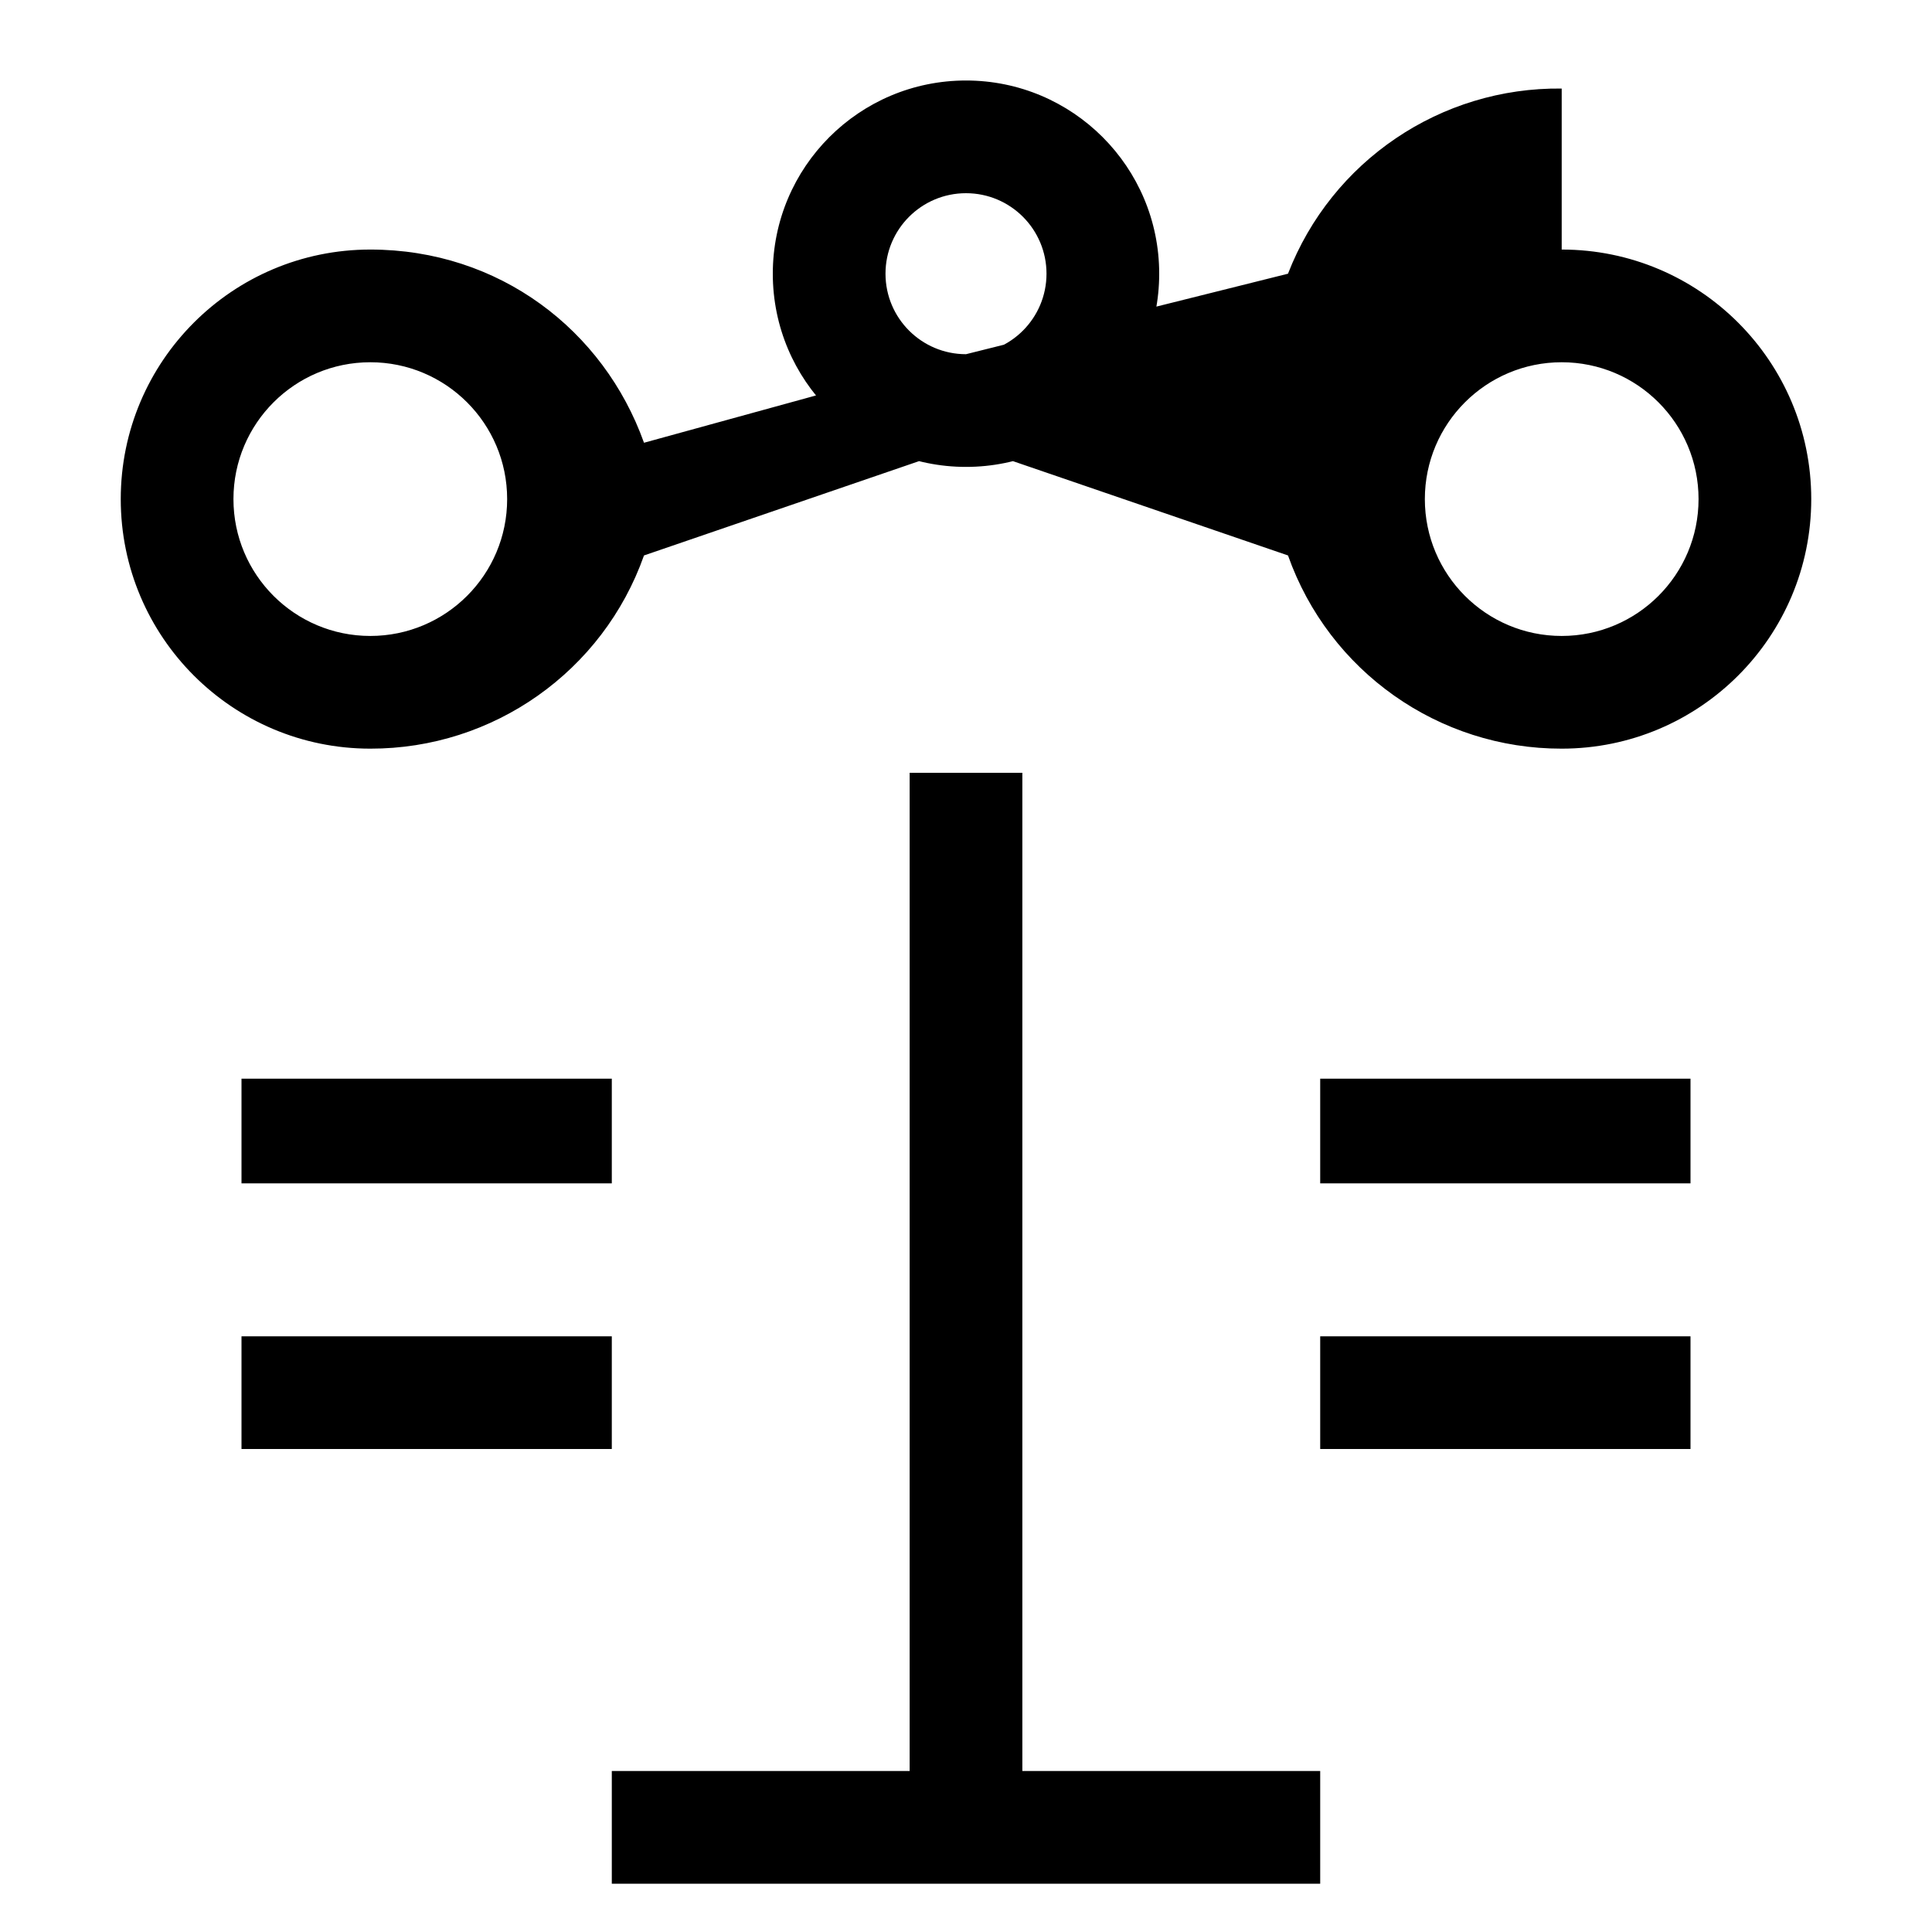
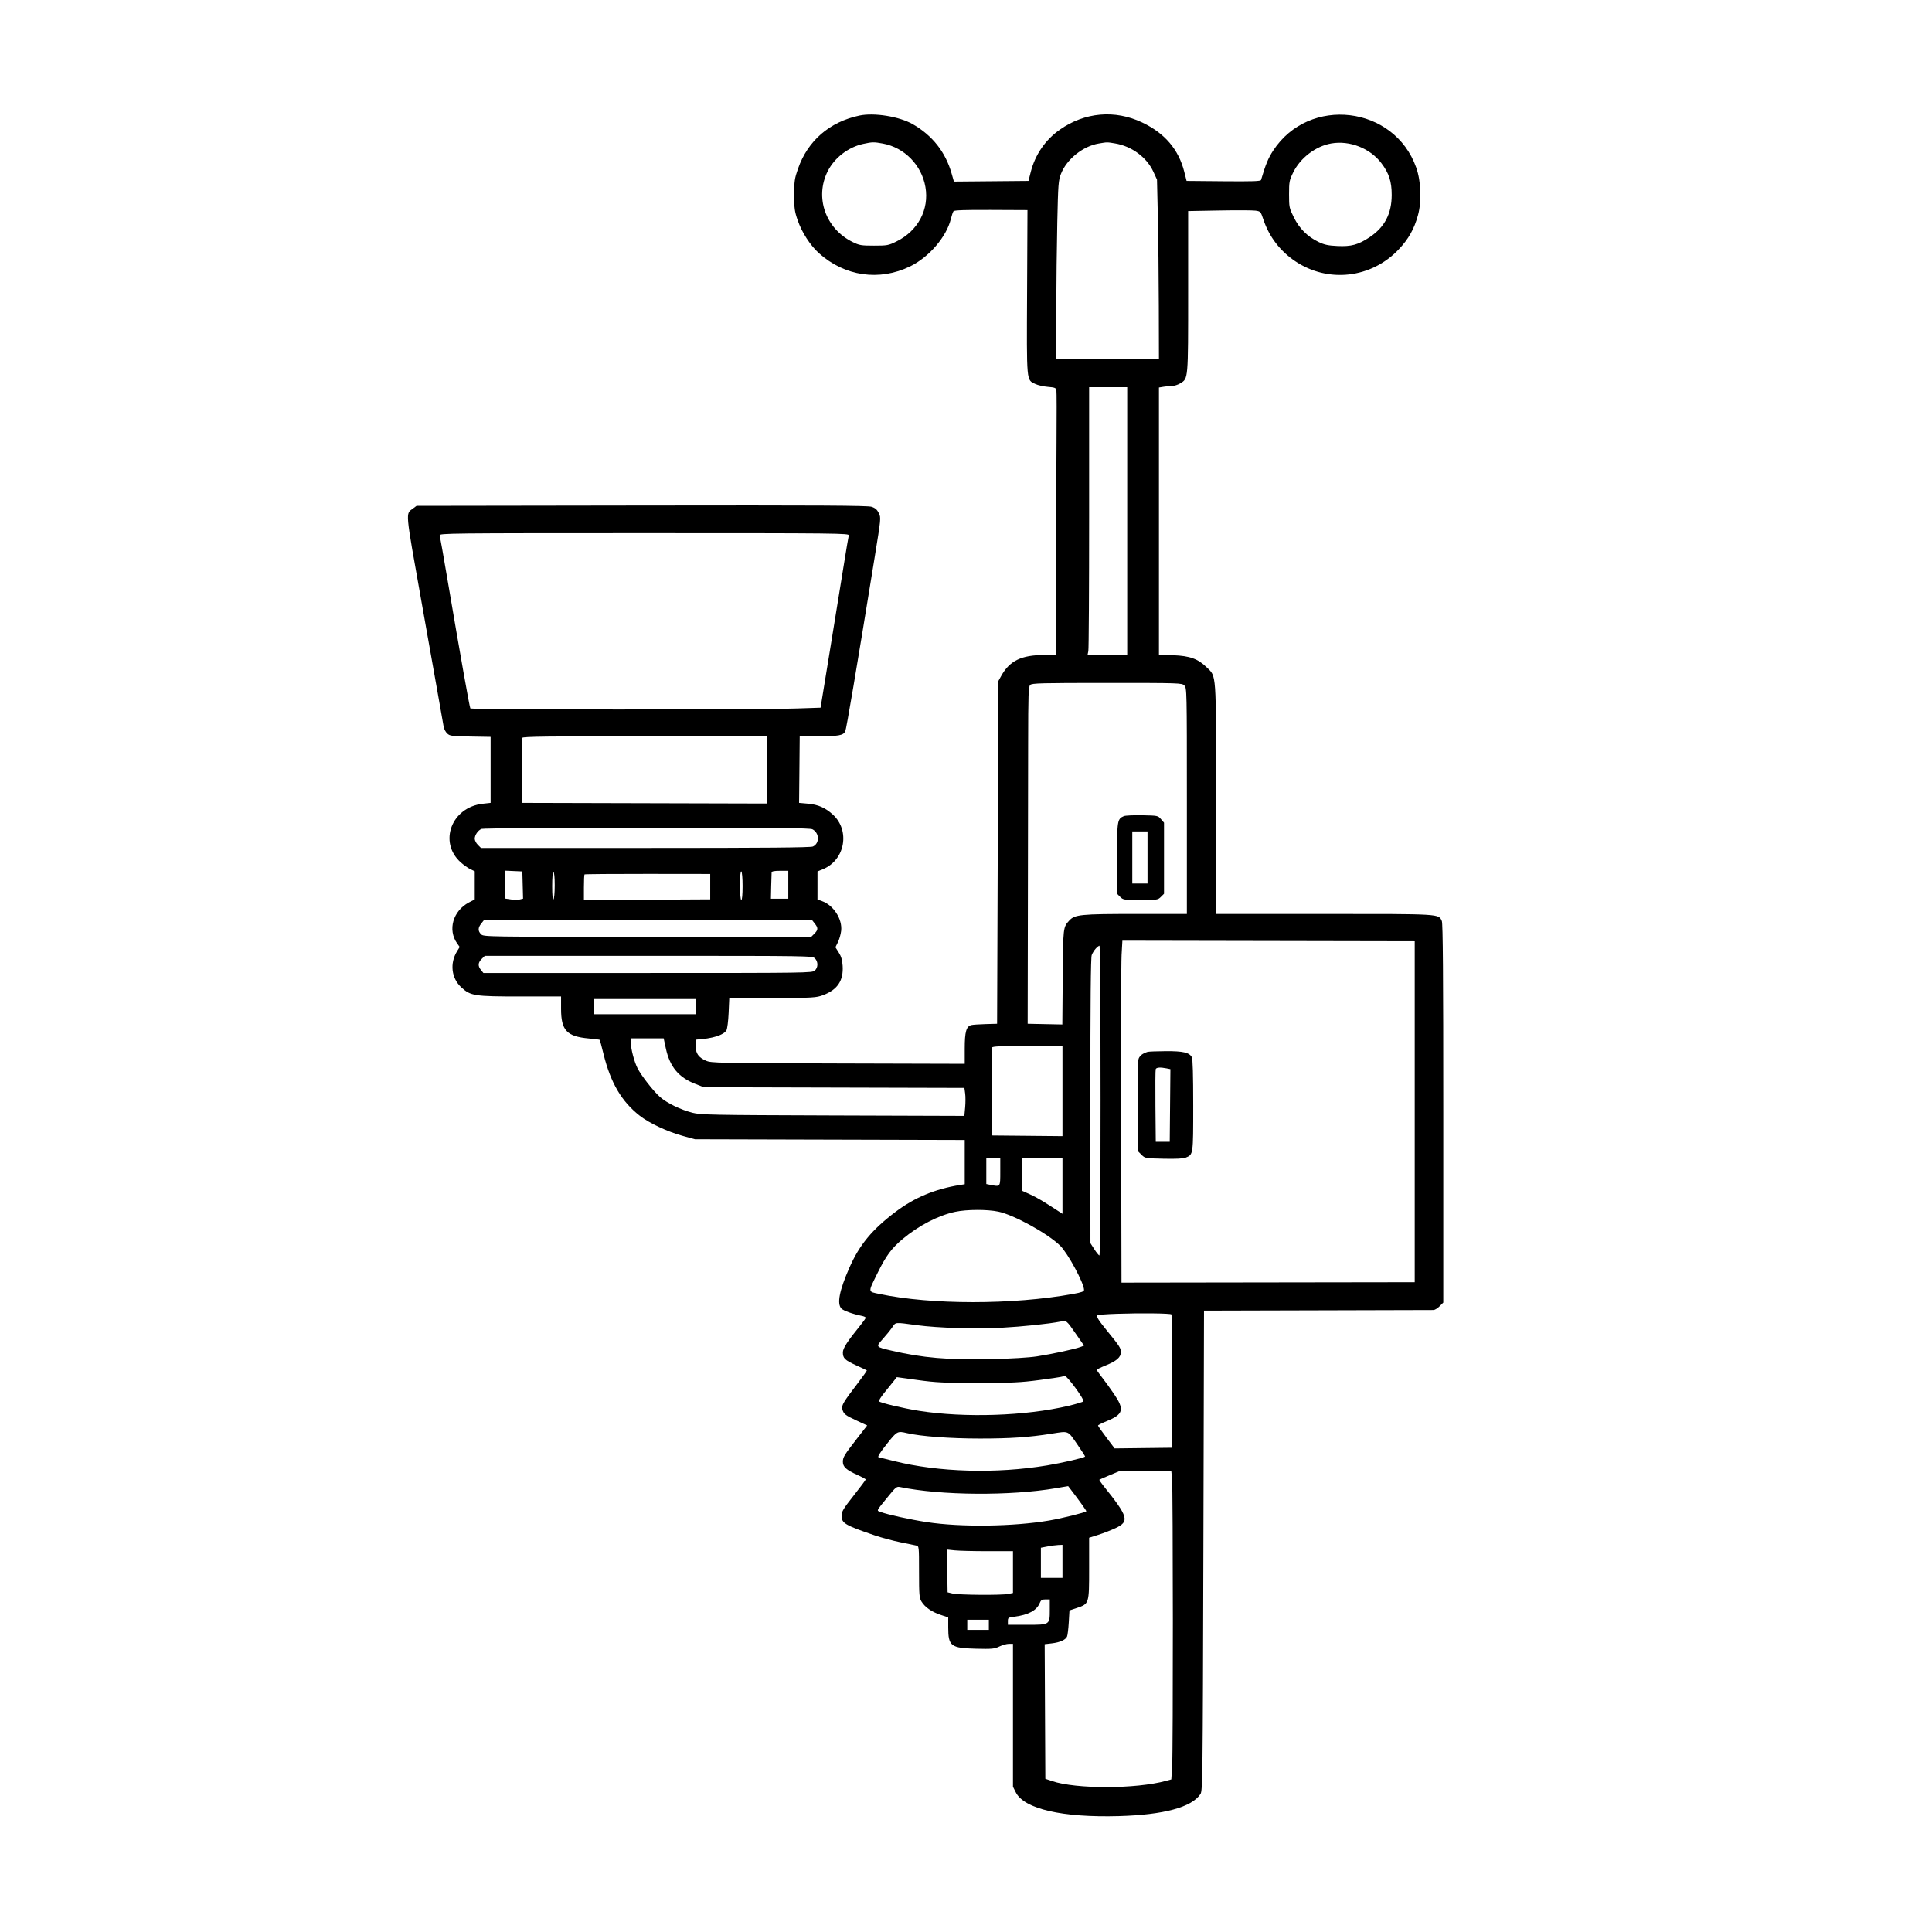
- <svg xmlns="http://www.w3.org/2000/svg" viewBox="0 0 24 24">
-   <path fill="currentColor" d="M11.3 9.6h1.4V22h-1.4zM7.6 22h8.8v1.4H7.6zM12 1a2.4 2.4 0 1 1 0 4.8A2.4 2.4 0 0 1 12 1m0 1.4a1 1 0 1 0 0 2 1 1 0 0 0 0-2M4.6 3.1c1.6 0 2.9 1 3.4 2.4L12 4.4l-.5 1.3-3.5 1.2A3.6 3.6 0 0 1 4.6 9.3 3.1 3.1 0 0 1 4.6 3.1m0 1.4a1.7 1.7 0 1 0 0 3.4 1.7 1.7 0 0 0 0-3.4m14.8-1.4a3.1 3.1 0 1 1 0 6.2 3.6 3.6 0 0 1-3.4-2.4L12.5 5.7 12 4.4l4-1a3.6 3.6 0 0 1 3.4-2.3zm0 1.4a1.7 1.7 0 1 0 0 3.4 1.7 1.7 0 0 0 0-3.4M3 13.4h4.6v1.3H3zm0 3.2h4.6V18H3zm13.4-3.2H21v1.3h-4.6zm0 3.2H21V18h-4.6z" />
+ <svg xmlns="http://www.w3.org/2000/svg" viewBox="0 -79 1522 1522">
+   <path fill="currentColor" fill-rule="evenodd" d="M677.075 12.021c-23.567 4.978-40.718 19.826-48.439 41.935-2.667 7.636-2.985 9.819-2.996 20.544-.011 10.514.328 12.986 2.738 19.962 3.316 9.599 9.897 19.802 16.745 25.959 20.331 18.279 47.651 22.24 71.877 10.421 14.877-7.259 28.636-23.281 32.068-37.342.671-2.75 1.616-5.508 2.099-6.13.621-.799 9.288-1.092 29.568-1l28.689.13-.305 64.619c-.341 72.052-.617 68.993 6.51 72.375 2.044.97 6.523 1.989 9.952 2.265 5.359.43 6.292.798 6.635 2.621.22 1.166.261 19.67.091 41.12-.169 21.45-.308 67.913-.308 103.25L832 437h-9.29c-18.05 0-27.355 4.517-33.994 16.5l-2.216 4-.5 135-.5 135-9 .25c-4.95.137-10.004.481-11.232.764-4.033.93-5.268 5.258-5.268 18.46v12.073l-99.75-.274c-94.835-.26-99.96-.365-104.019-2.139-5.99-2.619-8.231-5.822-8.231-11.769 0-2.676.337-4.885.75-4.909 12.403-.726 21.342-3.513 23.535-7.336.668-1.166 1.44-7.295 1.715-13.62l.5-11.5 34.082-.201c32.161-.19 34.406-.323 39.832-2.353 11.377-4.257 16.184-11.481 15.404-23.153-.307-4.58-1.138-7.416-3.055-10.42l-2.633-4.128 1.964-3.97c1.08-2.183 2.228-6.197 2.55-8.919 1.091-9.211-5.925-20.159-15.029-23.451L644 629.598l.004-11.049.003-11.049 4.29-1.763c17.487-7.19 21.647-30.521 7.69-43.13-5.887-5.318-11.501-7.767-19.431-8.476l-7.056-.631.05-3.75c.027-2.062.14-13.875.25-26.25l.2-22.5h14.935c15.551 0 19.28-.665 20.922-3.733.88-1.644 8.748-48.19 23.171-137.076 5.051-31.127 5.07-31.331 3.276-35-1.339-2.74-2.799-4.016-5.666-4.952-3.061-.999-40.649-1.207-181.177-1l-177.315.261-2.823 2.102c-5.913 4.403-6.272.462 6.626 72.898 1.078 6.05 3.316 18.65 4.975 28s5.06 28.475 7.557 42.5c2.498 14.025 4.768 26.891 5.045 28.59.278 1.7 1.527 4.05 2.776 5.224 2.093 1.966 3.522 2.155 18.234 2.41l15.964.276v52l-6.14.677c-24.635 2.718-35.068 30.248-17.473 46.11 2.311 2.083 5.756 4.529 7.657 5.435L374 607.37v22.133l-4.575 2.428c-12.585 6.676-16.882 21.596-9.29 32.258l2.016 2.831-2.049 3.314c-5.891 9.533-4.537 21.245 3.291 28.46 7.34 6.767 10.194 7.206 46.789 7.206H442v9.684c0 16.987 4.488 21.82 21.719 23.39 4.653.425 8.591.919 8.751 1.099s1.517 5.277 3.015 11.327c5.591 22.575 14.18 37.201 28.422 48.397 7.429 5.839 21.769 12.58 33.816 15.894l9.777 2.69 106.25.29 106.25.29v34.848l-3.75.601c-19.656 3.148-35.818 9.891-50.75 21.174-18.588 14.044-28.411 25.934-36.37 44.021-7.933 18.026-9.954 28.471-6.23 32.195 1.762 1.762 8.879 4.306 16.068 5.744 1.667.333 3.032.982 3.032 1.442s-1.986 3.274-4.413 6.255C667.584 977.621 664 983.181 664 986.419c0 4.598 1.526 6.076 10.5 10.173 4.4 2.009 8.163 3.798 8.362 3.975.198.178-2.952 4.653-7 9.945-11.371 14.863-13.031 17.623-12.321 20.482.963 3.878 2.277 4.939 11.248 9.083l8.37 3.867-7.83 10.085c-10.334 13.31-11.318 14.922-11.324 18.547-.007 3.961 2.674 6.407 11.245 10.262 3.713 1.67 6.75 3.324 6.75 3.675 0 .352-4.275 6.064-9.5 12.693-8.216 10.425-9.5 12.567-9.5 15.851 0 5.902 2.665 7.482 26.136 15.488 5.3 1.808 14.3 4.229 20 5.381 5.7 1.151 11.377 2.322 12.614 2.603 2.242.507 2.25.579 2.254 20.74.003 18.153.2 20.553 1.915 23.365 2.729 4.477 7.895 8.097 14.956 10.481l6.125 2.069v7.861c0 14.745 2.036 16.318 21.741 16.796 12.828.312 14.67.138 18.566-1.747 2.378-1.152 5.757-2.094 7.509-2.094H798v112.576l2.25 4.462c6.567 13.022 36.66 19.934 81.25 18.662 35.384-1.009 57.386-6.966 64.214-17.386 1.694-2.586 1.812-12.438 2.286-191.77l.5-189.044 89.5-.237c49.225-.13 90.322-.243 91.327-.25s3.142-1.328 4.75-2.936l2.923-2.923v-149.03c0-109.314-.303-149.696-1.139-151.529-2.622-5.755.024-5.595-92.762-5.595H958v-90.322c0-101.583.369-96.386-7.391-103.969-6.876-6.719-13.246-9.021-26.359-9.527l-11.25-.434V226.262l3.75-.62c2.063-.341 5.1-.627 6.75-.635s4.49-.923 6.31-2.033c6.314-3.849 6.19-2.404 6.19-72.31V87.263l24.469-.453c13.458-.249 26.309-.196 28.559.119 4.021.561 4.126.681 6.292 7.129 4.538 13.509 13.204 24.803 25.173 32.809 25.824 17.272 59.822 13.362 81.35-9.355 7.814-8.246 12.215-16.055 15.219-27.006 3.021-11.01 2.445-26.646-1.38-37.483-17.216-48.775-84.341-56.756-112.692-13.399-3.896 5.959-5.93 10.881-9.564 23.141-.293.991-6.698 1.208-29.514 1l-29.14-.265-1.816-7.153c-4.489-17.678-15.365-30.416-33.204-38.887-21.437-10.181-45.204-8.091-64.87 5.703-11.317 7.939-19.417 19.712-22.842 33.199l-1.812 7.138-29.372.265-29.373.264-1.844-6.438C744.807 40.716 734.486 27.648 719 18.796c-10.551-6.032-30.32-9.226-41.925-6.775M680 34.367c-11.736 2.561-22.59 10.915-27.935 21.504-10.406 20.615-1.696 45.306 19.685 55.806 5.253 2.579 6.703 2.823 16.774 2.823 10.458 0 11.368-.17 17.745-3.31 16.924-8.335 25.855-25.175 22.764-42.923-3.001-17.234-16.539-31.041-33.513-34.179-7.038-1.301-8.387-1.277-15.52.279m185.594-.31c-12.483 2.091-25.237 12.326-29.781 23.898-2.013 5.127-2.231 7.994-2.893 38.045-.394 17.875-.762 49.488-.818 70.25L832 204h81l-.106-41.75c-.059-22.963-.404-54.8-.767-70.75l-.66-29-2.857-6.222c-5.233-11.393-17.131-20.158-30.289-22.313-6.428-1.053-5.868-1.057-12.727.092m183.186-.055c-12.3 2.147-24.417 11.386-30.063 22.924-3.004 6.138-3.217 7.273-3.217 17.12 0 10.179.131 10.813 3.766 18.172 4.367 8.843 10.787 15.223 19.542 19.421 4.556 2.185 7.517 2.816 14.838 3.16 10.929.514 16.432-1 25.402-6.99 11.801-7.88 17.317-18.491 17.317-33.309 0-10.532-2.134-17.082-8.137-24.983-8.92-11.739-24.953-18.045-39.448-15.515M858 328.375c0 56.306-.281 103.781-.625 105.5L856.75 437H888V226h-30zM346.386 342.75c.286.962 3.042 16.6 6.122 34.75 10.112 59.57 17.378 100.506 18.024 101.552.687 1.111 223.468 1.153 257.432.048l18.465-.6 7.194-44c3.957-24.2 8.851-54.35 10.875-67 2.025-12.65 3.896-23.788 4.159-24.75.454-1.661-7.704-1.75-161.157-1.75-153.47 0-161.608.088-161.114 1.75m465.185 117.821c-1.38 1.38-1.578 7.016-1.626 46.25-.031 24.574-.126 84.279-.212 132.679l-.156 88 13.656.278 13.655.278.306-37.278c.323-39.332.316-39.27 5.122-44.546 4.351-4.775 8.921-5.232 52.366-5.232H935v-89c0-87.667-.03-89.03-2-91-1.955-1.955-3.333-2-60.929-2-52.238 0-59.107.178-60.5 1.571m-400.12 41.697c-.268.697-.366 12.51-.219 26.25l.268 24.982 96.25.255 96.25.255V501h-96.031c-76.632 0-96.13.256-96.518 1.268m473.906 61.673c-5.163 2.206-5.357 3.411-5.357 33.327v27.823l2.455 2.454c2.365 2.366 2.948 2.455 16.045 2.455s13.68-.089 16.045-2.455l2.455-2.454v-55.979l-2.413-2.806c-2.377-2.764-2.6-2.81-14.75-3.044-6.785-.13-13.301.175-14.48.679m-506 10.051c-2.794 1.127-5.357 4.847-5.357 7.776 0 1.278 1.105 3.427 2.455 4.777l2.454 2.455h129.498c94.661 0 130.171-.306 131.996-1.138 5.426-2.472 5.18-10.744-.403-13.568-1.978-1.001-29.223-1.254-130.5-1.216-70.4.027-128.964.438-130.143.914M892 596.5V617h12v-41h-12zm-494 21.393v10.984l4.487.673c2.468.37 5.633.386 7.034.034l2.546-.639-.283-10.722-.284-10.723-6.75-.296-6.75-.295zm185 .548c0 7.039.391 11.559 1 11.559.606 0 1-4.314 1-10.941 0-6.215-.432-11.208-1-11.559-.645-.398-1 3.49-1 10.941m24.866-10.191c-.074.688-.228 5.638-.342 11l-.207 9.75H621v-22h-6.5c-4.462 0-6.542.392-6.634 1.25M435 619.059c0 7.118.356 10.839 1 10.441.563-.348 1-5.177 1-11.059 0-6.294-.397-10.441-1-10.441-.606 0-1 4.353-1 11.059m25.474-9.2c-.261.261-.474 4.904-.474 10.317v9.843l49.75-.26 49.75-.259v-20l-49.276-.058c-27.101-.031-49.489.156-49.75.417m-81.401 38.776c-2.607 3.313-2.628 5.81-.073 8.365 1.979 1.979 3.333 2 131.045 2h129.046l2.454-2.455c2.995-2.994 3.068-4.496.382-7.91L639.855 646h-258.71zm504.493 24.643c-.345 6.172-.501 66.783-.347 134.691l.281 123.469 115.5-.164 115.5-.164V662.5l-115.153-.222-115.153-.222zm-20.325-5.028c-1.159 1.237-2.599 3.546-3.199 5.131-.766 2.021-1.081 36.309-1.055 114.931l.037 112.051 3.092 4.818c1.701 2.651 3.496 4.819 3.988 4.819.523 0 .896-50.799.896-122 0-67.1-.372-122-.826-122s-1.774 1.013-2.933 2.25m-483.786 8.205c-2.95 2.949-3.111 5.514-.543 8.684l1.911 2.361h129.484c125.927 0 129.541-.052 131.588-1.905 2.67-2.417 2.72-6.98.105-9.595-1.979-1.979-3.333-2-131.045-2H381.909zM468 714v6h80v-12h-80zm29 28.606c0 4.714 2.621 14.716 5.197 19.834 2.963 5.887 12.538 18.156 17.745 22.74 5.472 4.817 16.15 10.006 25.558 12.421 6.471 1.661 14.832 1.822 110.602 2.133l103.602.336.618-6.615c.34-3.639.347-8.594.015-11.013l-.603-4.397-102.617-.272L554.5 777.5l-6.742-2.623c-13.144-5.114-20.083-13.466-23.209-27.933L522.832 739H497zm284.455 3.651c-.265.691-.364 16.553-.219 35.25l.264 33.993 27.75.266 27.75.266V745h-27.531c-21.18 0-27.643.29-28.014 1.257M904 749.652c-3.92 1.291-5.96 2.836-6.972 5.28-.753 1.817-1.012 13.841-.816 37.844l.288 35.181 2.77 2.771c2.738 2.74 2.939 2.776 17.36 3.098 9.858.22 15.541-.068 17.52-.888 5.903-2.445 5.85-2.074 5.85-41.226 0-23.763-.364-36.524-1.08-37.862-1.988-3.715-6.925-4.856-20.638-4.771-7.03.043-13.457.301-14.282.573m6.452 13.611c-.266.695-.365 13.858-.218 29.25l.266 27.987h11l.265-28.622.265-28.622-3.14-.628c-4.876-.975-7.907-.747-8.438.635M777 843.375v10.375l3.125.625c8.09 1.618 7.875 1.901 7.875-10.375v-11h-11zm28 2.615v12.99l6.426 2.914c5.487 2.488 10.588 5.519 23.324 13.862l2.25 1.474V833h-32zm-52.5 29.663c-13.292 2.83-28.76 10.826-41.361 21.382-8.751 7.33-13.126 13.227-19.633 26.465-7.891 16.052-7.975 14.9 1.224 16.844 40.806 8.623 105.001 8.636 152.52.033 6.826-1.236 8.747-1.947 8.738-3.231-.04-5.302-12.744-28.837-18.776-34.782-9.717-9.577-36.316-24.24-48.712-26.854-8.838-1.863-24.894-1.795-34 .143M879.83 956c-8.069.275-14.968.799-15.332 1.164-.998 1.005.833 3.882 8.283 13.018C882.084 981.589 883 983.031 883 986.268c0 3.958-3.374 6.914-11.777 10.317-3.959 1.603-7.204 3.212-7.211 3.575-.006.363 1.808 2.963 4.033 5.778s6.5 8.723 9.5 13.129c8.485 12.46 7.508 16.092-5.795 21.529-3.712 1.517-6.75 3.06-6.75 3.429 0 .368 2.943 4.572 6.541 9.341l6.54 8.671 22.71-.268 22.709-.269v-52.167c0-28.692-.304-52.471-.676-52.843-.869-.868-24.117-1.133-42.994-.49m-44.33 6.108c-9.557 1.855-29.406 3.928-47.152 4.925-19.266 1.083-49.515.142-65.848-2.049-18.113-2.429-16.684-2.558-19.686 1.777-1.477 2.134-4.816 6.249-7.42 9.145-5.58 6.207-5.612 6.164 6.606 9.025 24.745 5.796 44.839 7.516 79 6.763 15.646-.345 29.557-1.187 36-2.18 11.704-1.804 30.034-5.762 34.243-7.395l2.742-1.064-6.093-8.777c-7.847-11.306-7.596-11.1-12.392-10.17m1.415 43.31c-.23.23-8.293 1.457-17.917 2.727-15.042 1.984-21.85 2.309-48.498 2.311-26.786.002-33.243-.307-47.5-2.277l-16.5-2.279-2.5 3.171c-1.375 1.745-4.66 5.824-7.299 9.066-2.64 3.242-4.55 6.299-4.244 6.793.718 1.162 19.335 5.587 31.543 7.498 36.204 5.666 83.918 4.073 117.742-3.931 6.182-1.463 11.492-3.066 11.798-3.561.848-1.373-12.737-19.936-14.59-19.936-.889 0-1.805.188-2.035.418m-137.794 52.499c-5.97 7.476-8.198 11.071-6.871 11.086.138.001 5.576 1.349 12.085 2.994 34.869 8.815 80.604 10.109 120.614 3.414 12.176-2.038 28.731-5.874 29.869-6.921.175-.162-2.672-4.613-6.327-9.892-7.482-10.806-6.316-10.33-19.991-8.166-17.921 2.835-32.456 3.818-56.5 3.823-23.424.004-46.819-1.729-57.5-4.26-7.421-1.758-7.809-1.558-15.379 7.922M874 1083.228c-4.125 1.728-7.688 3.284-7.917 3.457-.229.174 1.114 2.221 2.986 4.55 19.912 24.778 20.928 28.308 9.674 33.612-3.434 1.619-9.506 3.979-13.493 5.245l-7.25 2.302v24.247c0 28.052.069 27.838-10 31.203l-5.5 1.839-.546 9.408c-.3 5.175-.917 10.213-1.371 11.196-1.207 2.614-5.646 4.585-12.006 5.333l-5.594.657.258 53.016.259 53.016 5.261 1.789c18.902 6.424 66.034 6.34 89.859-.161l4.12-1.124.657-10.157c.799-12.346.724-218.814-.082-226.906l-.573-5.75-20.621.043-20.621.043zm-173.66 15.842c-10.576 13.019-9.928 11.755-6.669 13 5.48 2.093 23.4 6.033 36.54 8.035 26.795 4.082 67.947 3.543 96.226-1.26 10.175-1.728 28.276-6.225 29.34-7.289.281-.281-5.343-8.161-12.091-16.941l-2.217-2.884-9.484 1.629c-36.051 6.192-90.846 5.779-123.145-.927-2.345-.487-3.35.298-8.5 6.637m124.91 40.202-5.25 1.009V1164h17v-26l-3.25.131c-1.788.073-5.612.586-8.5 1.141m-79.025 19.289.275 16.851 4 .948c4.883 1.158 38.548 1.411 43.75.329l3.75-.78V1143h-19.853c-10.92 0-22.631-.29-26.025-.645l-6.172-.645zm72.75 25.5c-2.332 5.63-8.948 9.162-19.725 10.53-4.96.63-5.25.825-5.25 3.538V1201h14.845c18.31 0 18.155.101 18.155-11.829V1181h-3.379c-2.826 0-3.586.501-4.646 3.061M762 1201v4h17v-8h-17z" />
</svg>
